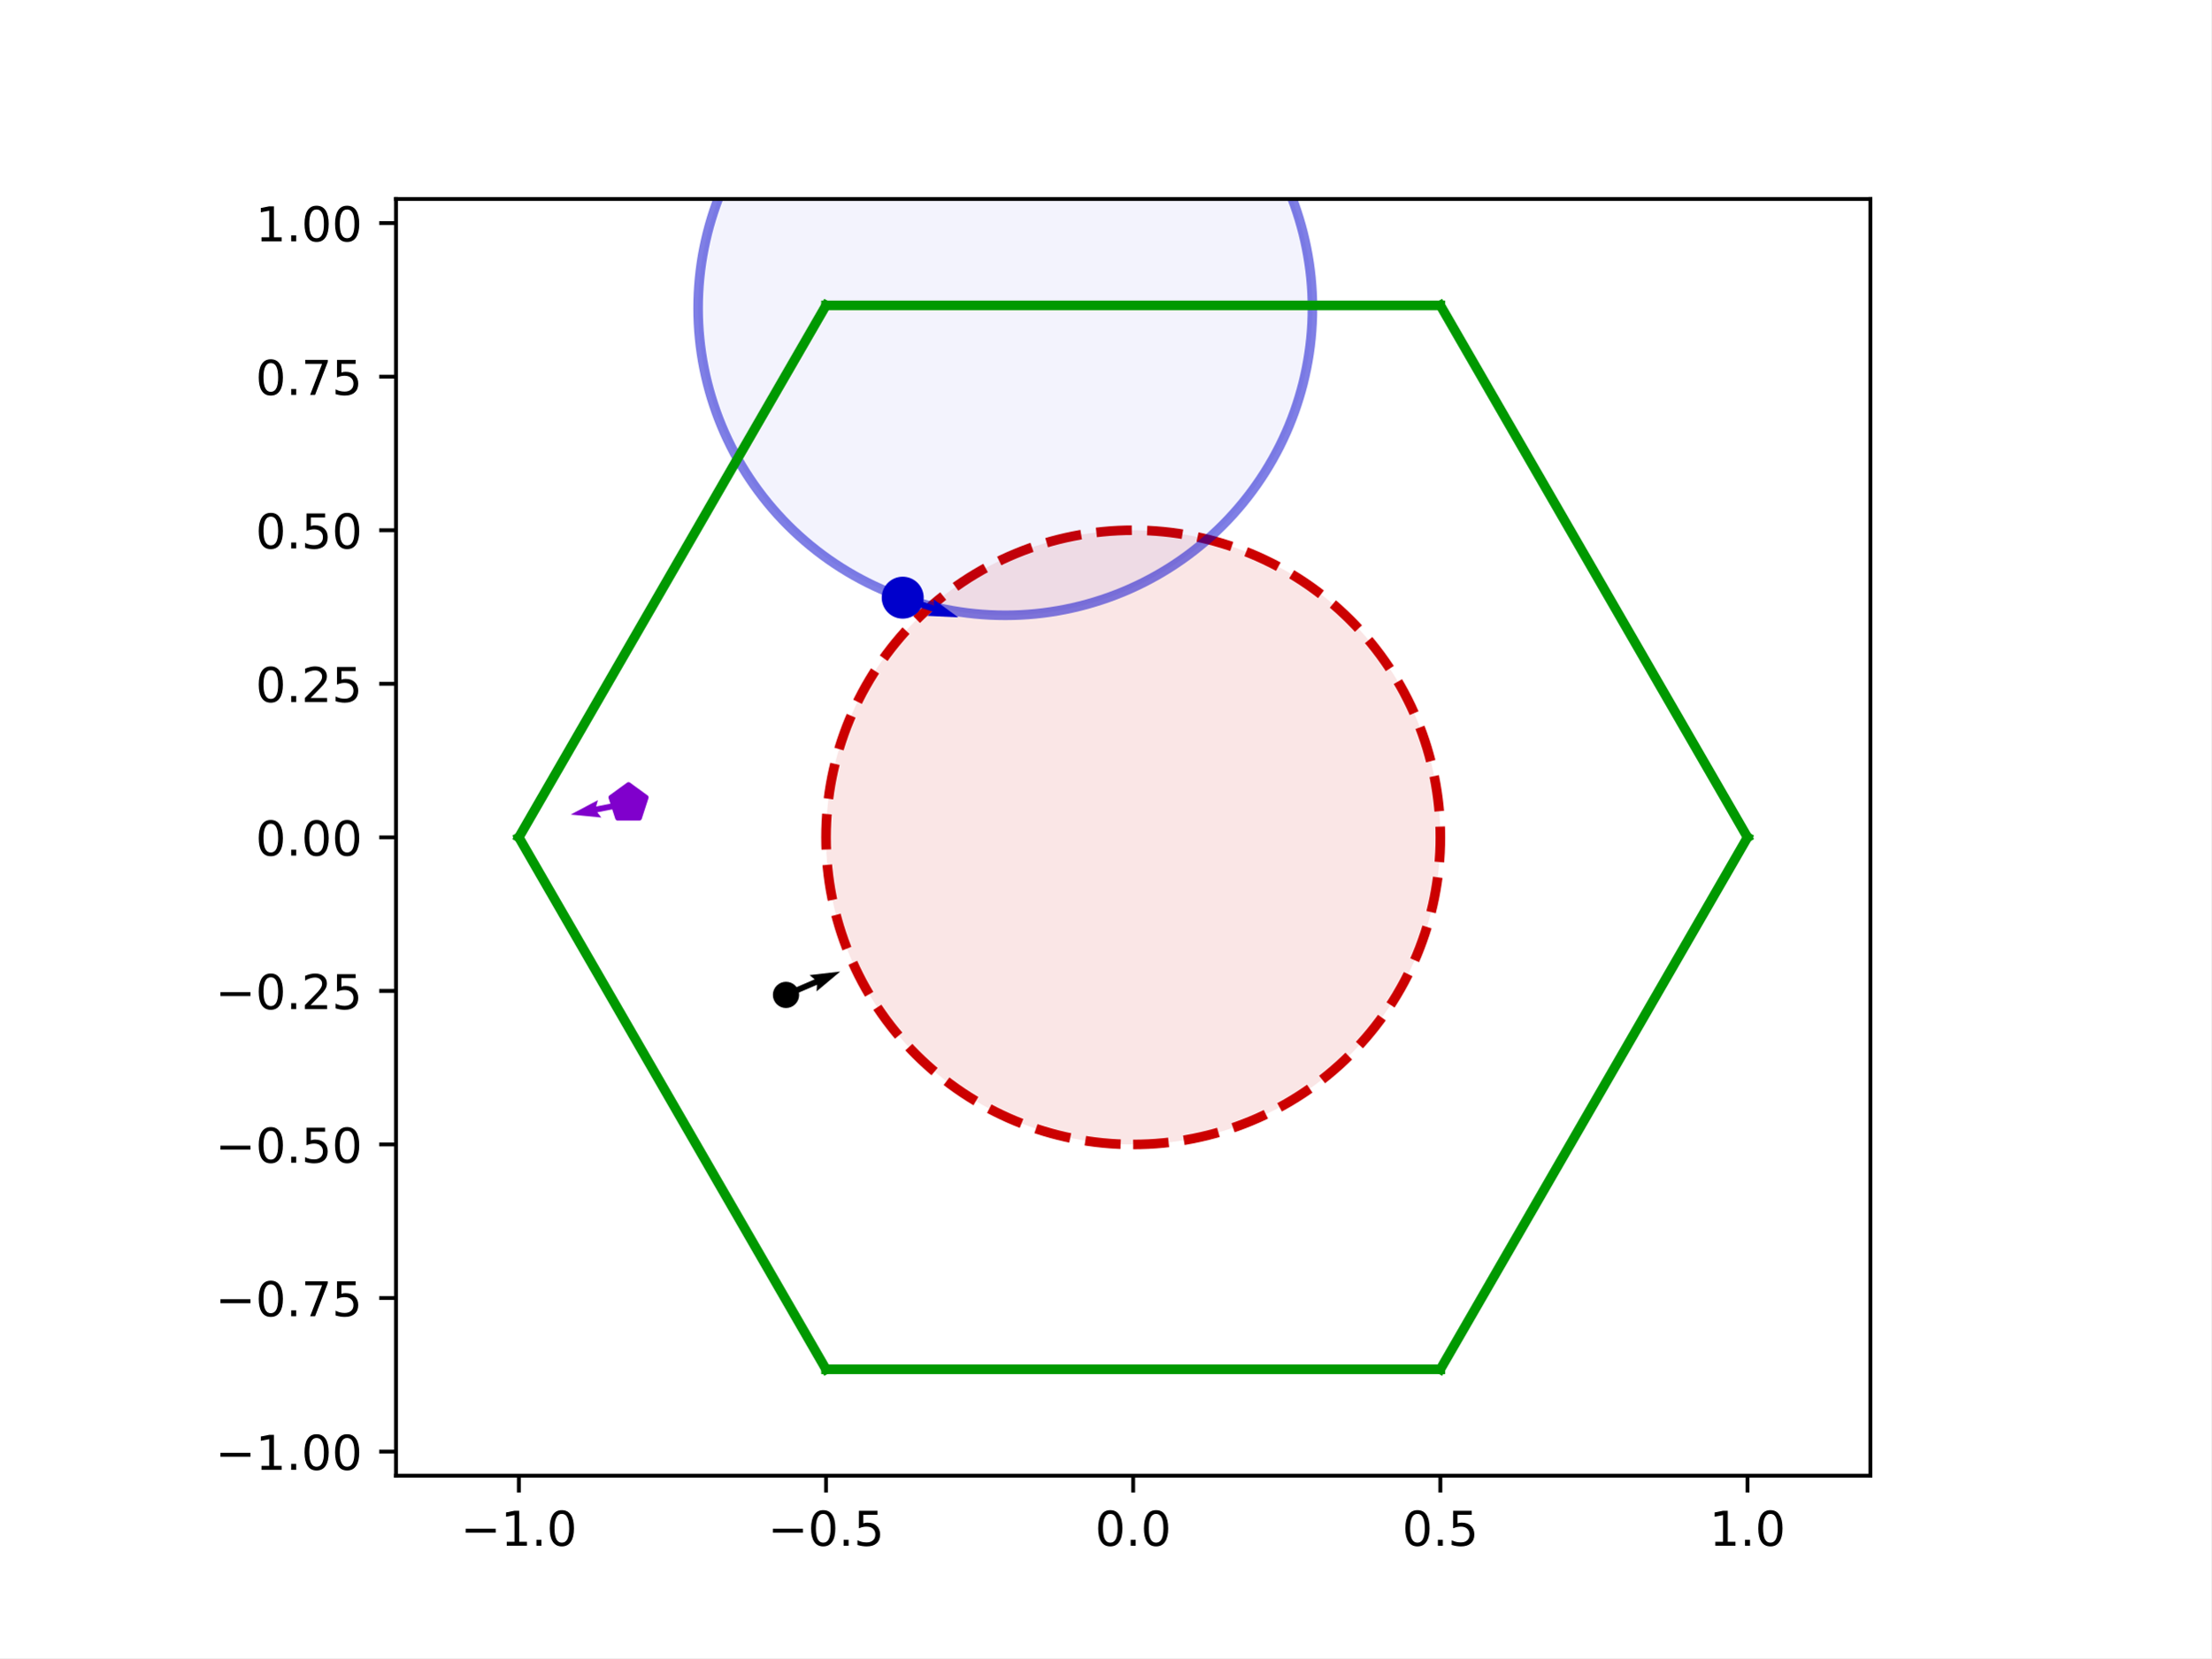
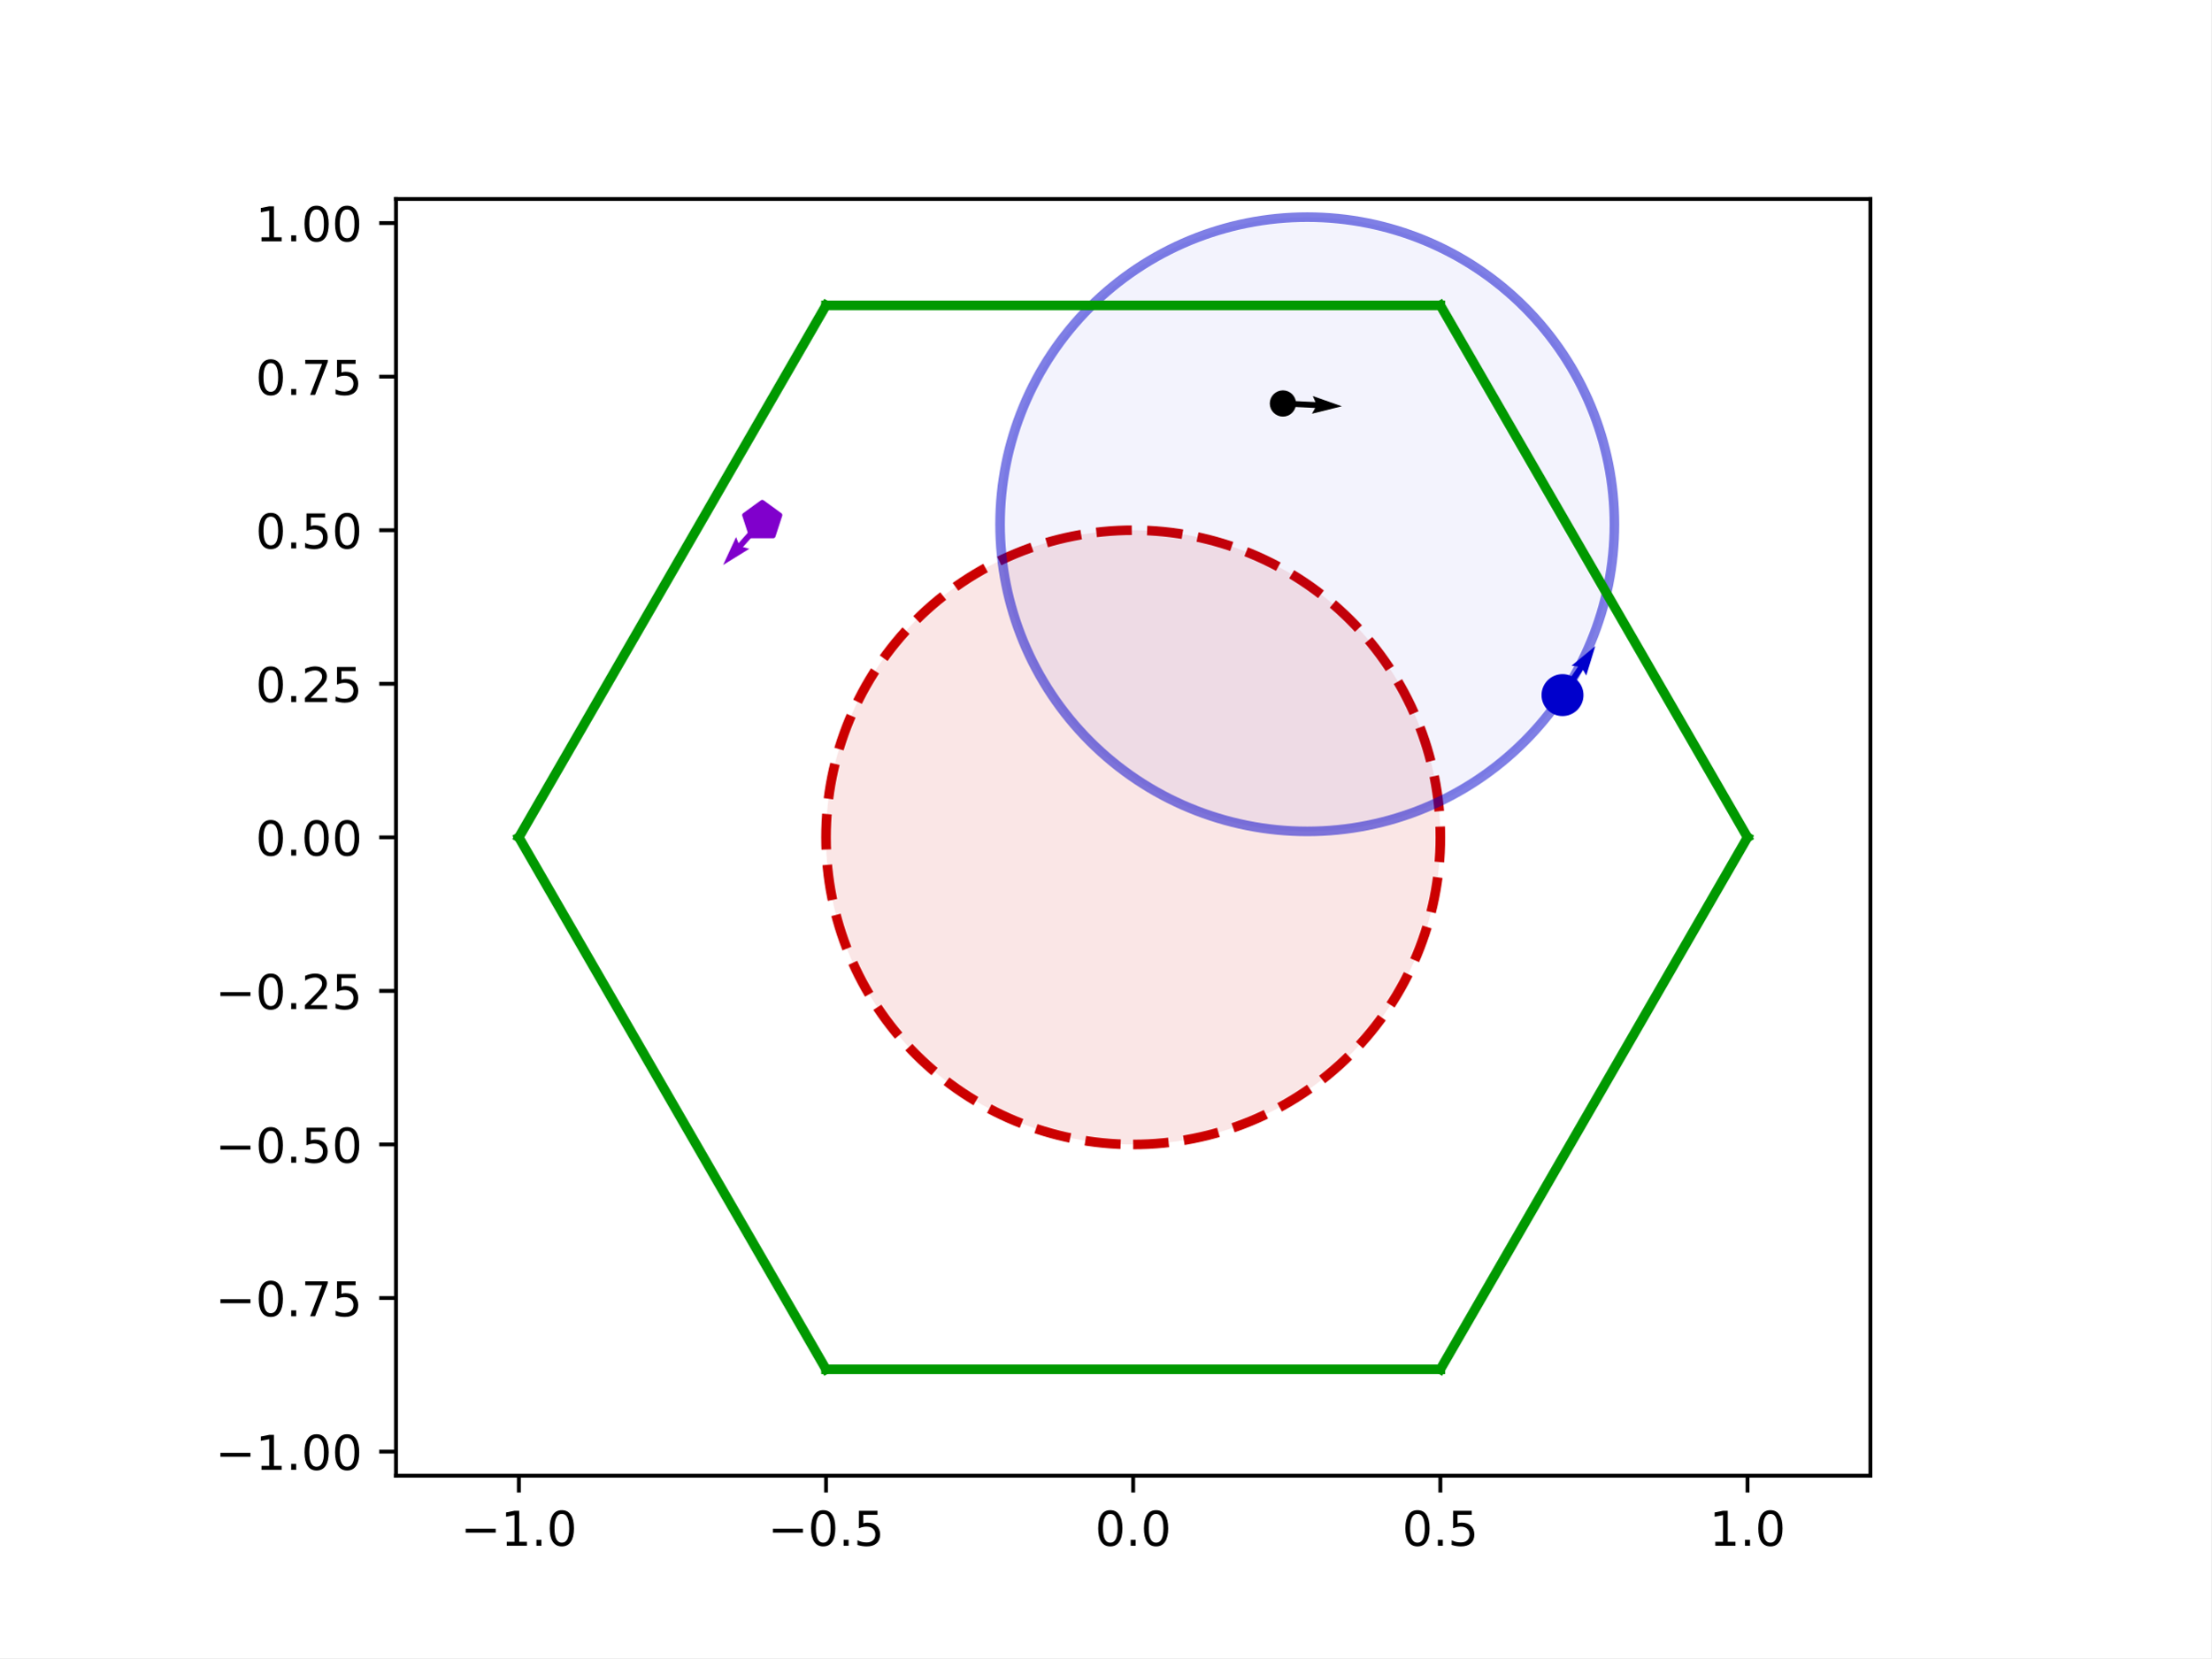
<svg xmlns="http://www.w3.org/2000/svg" xmlns:xlink="http://www.w3.org/1999/xlink" height="345.6pt" version="1.1" viewBox="0 0 460.8 345.6" width="460.8pt">
  <defs>
    <style type="text/css">
*{stroke-linecap:butt;stroke-linejoin:round;}
  </style>
  </defs>
  <g id="figure_1">
    <g id="patch_1">
      <path d="M 0 345.6  L 460.8 345.6  L 460.8 0  L 0 0  z " style="fill:#ffffff;" />
    </g>
    <g id="axes_1">
      <g id="patch_2">
        <path d="M 82.52 307.584  L 389.8 307.584  L 389.8 41.472  L 82.52 41.472  z " style="fill:#ffffff;" />
      </g>
      <g id="patch_3">
-         <path clip-path="url(#pd018a5a878)" d="M 236.16 238.545  C 253.137 238.545 269.422 231.799 281.427 219.795  C 293.431 207.79 300.177 191.505 300.177 174.528  C 300.177 157.551 293.431 141.266 281.427 129.261  C 269.422 117.257 253.137 110.511 236.16 110.511  C 219.183 110.511 202.898 117.257 190.893 129.261  C 178.889 141.266 172.143 157.551 172.143 174.528  C 172.143 191.505 178.889 207.79 190.893 219.795  C 202.898 231.799 219.183 238.545 236.16 238.545  z " style="fill:#cc0000;fill-opacity:0.1;stroke:#cc0000;stroke-dasharray:7.4,3.2;stroke-dashoffset:0;stroke-linejoin:miter;stroke-width:2;" />
+         <path clip-path="url(#pb1c1e748c1)" d="M 236.16 238.545  C 253.137 238.545 269.422 231.799 281.427 219.795  C 293.431 207.79 300.177 191.505 300.177 174.528  C 300.177 157.551 293.431 141.266 281.427 129.261  C 269.422 117.257 253.137 110.511 236.16 110.511  C 219.183 110.511 202.898 117.257 190.893 129.261  C 178.889 141.266 172.143 157.551 172.143 174.528  C 172.143 191.505 178.889 207.79 190.893 219.795  C 202.898 231.799 219.183 238.545 236.16 238.545  z " style="fill:#cc0000;fill-opacity:0.1;stroke:#cc0000;stroke-dasharray:7.4,3.2;stroke-dashoffset:0;stroke-linejoin:miter;stroke-width:2;" />
      </g>
      <g id="patch_4">
-         <path clip-path="url(#pd018a5a878)" d="M 209.5 128.246  C 226.477 128.246 242.761 121.5 254.766 109.496  C 266.771 97.491 273.516 81.206 273.516 64.229  C 273.516 47.252 266.771 30.967 254.766 18.963  C 242.761 6.958 226.477 0.212 209.5 0.212  C 192.522 0.212 176.238 6.958 164.233 18.963  C 152.228 30.967 145.483 47.252 145.483 64.229  C 145.483 81.206 152.228 97.491 164.233 109.496  C 176.238 121.5 192.522 128.246 209.5 128.246  z " style="fill:#0000cc;fill-opacity:0.05;stroke:#0000cc;stroke-linejoin:miter;stroke-opacity:0.5;stroke-width:2;" />
+         <path clip-path="url(#pb1c1e748c1)" d="M 272.434 173.286  C 289.411 173.286 305.695 166.54 317.7 154.536  C 329.705 142.531 336.45 126.246 336.45 109.269  C 336.45 92.292 329.705 76.007 317.7 64.003  C 305.695 51.998 289.411 45.252 272.434 45.252  C 255.456 45.252 239.172 51.998 227.167 64.003  C 215.162 76.007 208.417 92.292 208.417 109.269  C 208.417 126.246 215.162 142.531 227.167 154.536  C 239.172 166.54 255.456 173.286 272.434 173.286  z " style="fill:#0000cc;fill-opacity:0.05;stroke:#0000cc;stroke-linejoin:miter;stroke-opacity:0.5;stroke-width:2;" />
      </g>
      <g id="matplotlib.axis_1">
        <g id="xtick_1">
          <g id="line2d_1">
            <defs>
-               <path d="M 0 0  L 0 3.5  " id="m6646d4fb7f" style="stroke:#000000;stroke-width:0.8;" />
-             </defs>
-             <g>
-               <use style="stroke:#000000;stroke-width:0.8;" x="108.127" xlink:href="#m6646d4fb7f" y="307.584" />
+               <path d="M 0 0  L 0 3.5  " id="m3f5b5e6204" style="stroke:#000000;stroke-width:0.8;" />
+             </defs>
+             <g>
+               <use style="stroke:#000000;stroke-width:0.8;" x="108.127" xlink:href="#m3f5b5e6204" y="307.584" />
            </g>
          </g>
          <g id="text_1">
            <defs>
              <path d="M 10.594 35.5  L 73.188 35.5  L 73.188 27.203  L 10.594 27.203  z " id="DejaVuSans-8722" />
              <path d="M 12.406 8.297  L 28.516 8.297  L 28.516 63.922  L 10.984 60.406  L 10.984 69.391  L 28.422 72.906  L 38.281 72.906  L 38.281 8.297  L 54.391 8.297  L 54.391 0  L 12.406 0  z " id="DejaVuSans-49" />
              <path d="M 10.688 12.406  L 21 12.406  L 21 0  L 10.688 0  z " id="DejaVuSans-46" />
              <path d="M 31.781 66.406  Q 24.172 66.406 20.328 58.906  Q 16.5 51.422 16.5 36.375  Q 16.5 21.391 20.328 13.891  Q 24.172 6.391 31.781 6.391  Q 39.453 6.391 43.281 13.891  Q 47.125 21.391 47.125 36.375  Q 47.125 51.422 43.281 58.906  Q 39.453 66.406 31.781 66.406  z M 31.781 74.219  Q 44.047 74.219 50.516 64.516  Q 56.984 54.828 56.984 36.375  Q 56.984 17.969 50.516 8.266  Q 44.047 -1.422 31.781 -1.422  Q 19.531 -1.422 13.062 8.266  Q 6.594 17.969 6.594 36.375  Q 6.594 54.828 13.062 64.516  Q 19.531 74.219 31.781 74.219  z " id="DejaVuSans-48" />
            </defs>
            <g transform="translate(95.9854 322.1824)scale(0.1 -0.1)">
              <use xlink:href="#DejaVuSans-8722" />
              <use x="83.789" xlink:href="#DejaVuSans-49" />
              <use x="147.412" xlink:href="#DejaVuSans-46" />
              <use x="179.199" xlink:href="#DejaVuSans-48" />
            </g>
          </g>
        </g>
        <g id="xtick_2">
          <g id="line2d_2">
            <g>
-               <use style="stroke:#000000;stroke-width:0.8;" x="172.143" xlink:href="#m6646d4fb7f" y="307.584" />
+               <use style="stroke:#000000;stroke-width:0.8;" x="172.143" xlink:href="#m3f5b5e6204" y="307.584" />
            </g>
          </g>
          <g id="text_2">
            <defs>
              <path d="M 10.797 72.906  L 49.516 72.906  L 49.516 64.594  L 19.828 64.594  L 19.828 46.734  Q 21.969 47.469 24.109 47.828  Q 26.266 48.188 28.422 48.188  Q 40.625 48.188 47.75 41.5  Q 54.891 34.812 54.891 23.391  Q 54.891 11.625 47.562 5.094  Q 40.234 -1.422 26.906 -1.422  Q 22.312 -1.422 17.547 -0.641  Q 12.797 0.141 7.719 1.703  L 7.719 11.625  Q 12.109 9.234 16.797 8.062  Q 21.484 6.891 26.703 6.891  Q 35.156 6.891 40.078 11.328  Q 45.016 15.766 45.016 23.391  Q 45.016 31 40.078 35.438  Q 35.156 39.891 26.703 39.891  Q 22.75 39.891 18.812 39.016  Q 14.891 38.141 10.797 36.281  z " id="DejaVuSans-53" />
            </defs>
            <g transform="translate(160.002 322.1824)scale(0.1 -0.1)">
              <use xlink:href="#DejaVuSans-8722" />
              <use x="83.789" xlink:href="#DejaVuSans-48" />
              <use x="147.412" xlink:href="#DejaVuSans-46" />
              <use x="179.199" xlink:href="#DejaVuSans-53" />
            </g>
          </g>
        </g>
        <g id="xtick_3">
          <g id="line2d_3">
            <g>
-               <use style="stroke:#000000;stroke-width:0.8;" x="236.16" xlink:href="#m6646d4fb7f" y="307.584" />
+               <use style="stroke:#000000;stroke-width:0.8;" x="236.16" xlink:href="#m3f5b5e6204" y="307.584" />
            </g>
          </g>
          <g id="text_3">
            <g transform="translate(228.2084 322.1824)scale(0.1 -0.1)">
              <use xlink:href="#DejaVuSans-48" />
              <use x="63.623" xlink:href="#DejaVuSans-46" />
              <use x="95.41" xlink:href="#DejaVuSans-48" />
            </g>
          </g>
        </g>
        <g id="xtick_4">
          <g id="line2d_4">
            <g>
-               <use style="stroke:#000000;stroke-width:0.8;" x="300.177" xlink:href="#m6646d4fb7f" y="307.584" />
+               <use style="stroke:#000000;stroke-width:0.8;" x="300.177" xlink:href="#m3f5b5e6204" y="307.584" />
            </g>
          </g>
          <g id="text_4">
            <g transform="translate(292.225 322.1824)scale(0.1 -0.1)">
              <use xlink:href="#DejaVuSans-48" />
              <use x="63.623" xlink:href="#DejaVuSans-46" />
              <use x="95.41" xlink:href="#DejaVuSans-53" />
            </g>
          </g>
        </g>
        <g id="xtick_5">
          <g id="line2d_5">
            <g>
-               <use style="stroke:#000000;stroke-width:0.8;" x="364.193" xlink:href="#m6646d4fb7f" y="307.584" />
+               <use style="stroke:#000000;stroke-width:0.8;" x="364.193" xlink:href="#m3f5b5e6204" y="307.584" />
            </g>
          </g>
          <g id="text_5">
            <g transform="translate(356.2416 322.1824)scale(0.1 -0.1)">
              <use xlink:href="#DejaVuSans-49" />
              <use x="63.623" xlink:href="#DejaVuSans-46" />
              <use x="95.41" xlink:href="#DejaVuSans-48" />
            </g>
          </g>
        </g>
      </g>
      <g id="matplotlib.axis_2">
        <g id="ytick_1">
          <g id="line2d_6">
            <defs>
-               <path d="M 0 0  L -3.5 0  " id="m71a69e08c4" style="stroke:#000000;stroke-width:0.8;" />
-             </defs>
-             <g>
-               <use style="stroke:#000000;stroke-width:0.8;" x="82.52" xlink:href="#m71a69e08c4" y="302.561" />
+               <path d="M 0 0  L -3.5 0  " id="m5375aae869" style="stroke:#000000;stroke-width:0.8;" />
+             </defs>
+             <g>
+               <use style="stroke:#000000;stroke-width:0.8;" x="82.52" xlink:href="#m5375aae869" y="302.561" />
            </g>
          </g>
          <g id="text_6">
            <g transform="translate(44.87485 306.3604)scale(0.1 -0.1)">
              <use xlink:href="#DejaVuSans-8722" />
              <use x="83.789" xlink:href="#DejaVuSans-49" />
              <use x="147.412" xlink:href="#DejaVuSans-46" />
              <use x="179.199" xlink:href="#DejaVuSans-48" />
              <use x="242.822" xlink:href="#DejaVuSans-48" />
            </g>
          </g>
        </g>
        <g id="ytick_2">
          <g id="line2d_7">
            <g>
-               <use style="stroke:#000000;stroke-width:0.8;" x="82.52" xlink:href="#m71a69e08c4" y="270.553" />
+               <use style="stroke:#000000;stroke-width:0.8;" x="82.52" xlink:href="#m5375aae869" y="270.553" />
            </g>
          </g>
          <g id="text_7">
            <defs>
              <path d="M 8.203 72.906  L 55.078 72.906  L 55.078 68.703  L 28.609 0  L 18.312 0  L 43.219 64.594  L 8.203 64.594  z " id="DejaVuSans-55" />
            </defs>
            <g transform="translate(44.87485 274.3521)scale(0.1 -0.1)">
              <use xlink:href="#DejaVuSans-8722" />
              <use x="83.789" xlink:href="#DejaVuSans-48" />
              <use x="147.412" xlink:href="#DejaVuSans-46" />
              <use x="179.199" xlink:href="#DejaVuSans-55" />
              <use x="242.822" xlink:href="#DejaVuSans-53" />
            </g>
          </g>
        </g>
        <g id="ytick_3">
          <g id="line2d_8">
            <g>
-               <use style="stroke:#000000;stroke-width:0.8;" x="82.52" xlink:href="#m71a69e08c4" y="238.545" />
+               <use style="stroke:#000000;stroke-width:0.8;" x="82.52" xlink:href="#m5375aae869" y="238.545" />
            </g>
          </g>
          <g id="text_8">
            <g transform="translate(44.87485 242.3438)scale(0.1 -0.1)">
              <use xlink:href="#DejaVuSans-8722" />
              <use x="83.789" xlink:href="#DejaVuSans-48" />
              <use x="147.412" xlink:href="#DejaVuSans-46" />
              <use x="179.199" xlink:href="#DejaVuSans-53" />
              <use x="242.822" xlink:href="#DejaVuSans-48" />
            </g>
          </g>
        </g>
        <g id="ytick_4">
          <g id="line2d_9">
            <g>
-               <use style="stroke:#000000;stroke-width:0.8;" x="82.52" xlink:href="#m71a69e08c4" y="206.536" />
+               <use style="stroke:#000000;stroke-width:0.8;" x="82.52" xlink:href="#m5375aae869" y="206.536" />
            </g>
          </g>
          <g id="text_9">
            <defs>
              <path d="M 19.188 8.297  L 53.609 8.297  L 53.609 0  L 7.328 0  L 7.328 8.297  Q 12.938 14.109 22.625 23.891  Q 32.328 33.688 34.812 36.531  Q 39.547 41.844 41.422 45.531  Q 43.312 49.219 43.312 52.781  Q 43.312 58.594 39.234 62.25  Q 35.156 65.922 28.609 65.922  Q 23.969 65.922 18.812 64.312  Q 13.672 62.703 7.812 59.422  L 7.812 69.391  Q 13.766 71.781 18.938 73  Q 24.125 74.219 28.422 74.219  Q 39.75 74.219 46.484 68.547  Q 53.219 62.891 53.219 53.422  Q 53.219 48.922 51.531 44.891  Q 49.859 40.875 45.406 35.406  Q 44.188 33.984 37.641 27.219  Q 31.109 20.453 19.188 8.297  z " id="DejaVuSans-50" />
            </defs>
            <g transform="translate(44.87485 210.3355)scale(0.1 -0.1)">
              <use xlink:href="#DejaVuSans-8722" />
              <use x="83.789" xlink:href="#DejaVuSans-48" />
              <use x="147.412" xlink:href="#DejaVuSans-46" />
              <use x="179.199" xlink:href="#DejaVuSans-50" />
              <use x="242.822" xlink:href="#DejaVuSans-53" />
            </g>
          </g>
        </g>
        <g id="ytick_5">
          <g id="line2d_10">
            <g>
-               <use style="stroke:#000000;stroke-width:0.8;" x="82.52" xlink:href="#m71a69e08c4" y="174.528" />
+               <use style="stroke:#000000;stroke-width:0.8;" x="82.52" xlink:href="#m5375aae869" y="174.528" />
            </g>
          </g>
          <g id="text_10">
            <g transform="translate(53.25454 178.3272)scale(0.1 -0.1)">
              <use xlink:href="#DejaVuSans-48" />
              <use x="63.623" xlink:href="#DejaVuSans-46" />
              <use x="95.41" xlink:href="#DejaVuSans-48" />
              <use x="159.033" xlink:href="#DejaVuSans-48" />
            </g>
          </g>
        </g>
        <g id="ytick_6">
          <g id="line2d_11">
            <g>
-               <use style="stroke:#000000;stroke-width:0.8;" x="82.52" xlink:href="#m71a69e08c4" y="142.52" />
+               <use style="stroke:#000000;stroke-width:0.8;" x="82.52" xlink:href="#m5375aae869" y="142.52" />
            </g>
          </g>
          <g id="text_11">
            <g transform="translate(53.25454 146.3189)scale(0.1 -0.1)">
              <use xlink:href="#DejaVuSans-48" />
              <use x="63.623" xlink:href="#DejaVuSans-46" />
              <use x="95.41" xlink:href="#DejaVuSans-50" />
              <use x="159.033" xlink:href="#DejaVuSans-53" />
            </g>
          </g>
        </g>
        <g id="ytick_7">
          <g id="line2d_12">
            <g>
-               <use style="stroke:#000000;stroke-width:0.8;" x="82.52" xlink:href="#m71a69e08c4" y="110.511" />
+               <use style="stroke:#000000;stroke-width:0.8;" x="82.52" xlink:href="#m5375aae869" y="110.511" />
            </g>
          </g>
          <g id="text_12">
            <g transform="translate(53.25454 114.3106)scale(0.1 -0.1)">
              <use xlink:href="#DejaVuSans-48" />
              <use x="63.623" xlink:href="#DejaVuSans-46" />
              <use x="95.41" xlink:href="#DejaVuSans-53" />
              <use x="159.033" xlink:href="#DejaVuSans-48" />
            </g>
          </g>
        </g>
        <g id="ytick_8">
          <g id="line2d_13">
            <g>
-               <use style="stroke:#000000;stroke-width:0.8;" x="82.52" xlink:href="#m71a69e08c4" y="78.503" />
+               <use style="stroke:#000000;stroke-width:0.8;" x="82.52" xlink:href="#m5375aae869" y="78.503" />
            </g>
          </g>
          <g id="text_13">
            <g transform="translate(53.25454 82.30232)scale(0.1 -0.1)">
              <use xlink:href="#DejaVuSans-48" />
              <use x="63.623" xlink:href="#DejaVuSans-46" />
              <use x="95.41" xlink:href="#DejaVuSans-55" />
              <use x="159.033" xlink:href="#DejaVuSans-53" />
            </g>
          </g>
        </g>
        <g id="ytick_9">
          <g id="line2d_14">
            <g>
-               <use style="stroke:#000000;stroke-width:0.8;" x="82.52" xlink:href="#m71a69e08c4" y="46.495" />
+               <use style="stroke:#000000;stroke-width:0.8;" x="82.52" xlink:href="#m5375aae869" y="46.495" />
            </g>
          </g>
          <g id="text_14">
            <g transform="translate(53.25454 50.29402)scale(0.1 -0.1)">
              <use xlink:href="#DejaVuSans-49" />
              <use x="63.623" xlink:href="#DejaVuSans-46" />
              <use x="95.41" xlink:href="#DejaVuSans-48" />
              <use x="159.033" xlink:href="#DejaVuSans-48" />
            </g>
          </g>
        </g>
      </g>
      <g id="line2d_15">
-         <path clip-path="url(#pd018a5a878)" d="M 300.177 63.648  L 172.143 63.648  " style="fill:none;stroke:#009900;stroke-linecap:square;stroke-width:2;" />
+         <path clip-path="url(#pb1c1e748c1)" d="M 300.177 63.648  L 172.143 63.648  " style="fill:none;stroke:#009900;stroke-linecap:square;stroke-width:2;" />
      </g>
      <g id="line2d_16">
-         <path clip-path="url(#pd018a5a878)" d="M 172.143 63.648  L 108.127 174.528  " style="fill:none;stroke:#009900;stroke-linecap:square;stroke-width:2;" />
+         <path clip-path="url(#pb1c1e748c1)" d="M 172.143 63.648  L 108.127 174.528  " style="fill:none;stroke:#009900;stroke-linecap:square;stroke-width:2;" />
      </g>
      <g id="line2d_17">
-         <path clip-path="url(#pd018a5a878)" d="M 108.127 174.528  L 172.143 285.408  " style="fill:none;stroke:#009900;stroke-linecap:square;stroke-width:2;" />
+         <path clip-path="url(#pb1c1e748c1)" d="M 108.127 174.528  L 172.143 285.408  " style="fill:none;stroke:#009900;stroke-linecap:square;stroke-width:2;" />
      </g>
      <g id="line2d_18">
-         <path clip-path="url(#pd018a5a878)" d="M 172.143 285.408  L 300.177 285.408  " style="fill:none;stroke:#009900;stroke-linecap:square;stroke-width:2;" />
+         <path clip-path="url(#pb1c1e748c1)" d="M 172.143 285.408  L 300.177 285.408  " style="fill:none;stroke:#009900;stroke-linecap:square;stroke-width:2;" />
      </g>
      <g id="line2d_19">
-         <path clip-path="url(#pd018a5a878)" d="M 300.177 285.408  L 364.193 174.528  " style="fill:none;stroke:#009900;stroke-linecap:square;stroke-width:2;" />
+         <path clip-path="url(#pb1c1e748c1)" d="M 300.177 285.408  L 364.193 174.528  " style="fill:none;stroke:#009900;stroke-linecap:square;stroke-width:2;" />
      </g>
      <g id="line2d_20">
-         <path clip-path="url(#pd018a5a878)" d="M 364.193 174.528  L 300.177 63.648  " style="fill:none;stroke:#009900;stroke-linecap:square;stroke-width:2;" />
+         <path clip-path="url(#pb1c1e748c1)" d="M 364.193 174.528  L 300.177 63.648  " style="fill:none;stroke:#009900;stroke-linecap:square;stroke-width:2;" />
      </g>
      <g id="patch_5">
        <path d="M 82.52 307.584  L 82.52 41.472  " style="fill:none;stroke:#000000;stroke-linecap:square;stroke-linejoin:miter;stroke-width:0.8;" />
      </g>
      <g id="patch_6">
        <path d="M 389.8 307.584  L 389.8 41.472  " style="fill:none;stroke:#000000;stroke-linecap:square;stroke-linejoin:miter;stroke-width:0.8;" />
      </g>
      <g id="patch_7">
        <path d="M 82.52 307.584  L 389.8 307.584  " style="fill:none;stroke:#000000;stroke-linecap:square;stroke-linejoin:miter;stroke-width:0.8;" />
      </g>
      <g id="patch_8">
        <path d="M 82.52 41.472  L 389.8 41.472  " style="fill:none;stroke:#000000;stroke-linecap:square;stroke-linejoin:miter;stroke-width:0.8;" />
      </g>
      <g id="PathCollection_1">
        <defs>
-           <path d="M 0 2.236  C 0.593 2.236 1.162 2 1.581 1.581  C 2 1.162 2.236 0.593 2.236 0  C 2.236 -0.593 2 -1.162 1.581 -1.581  C 1.162 -2 0.593 -2.236 0 -2.236  C -0.593 -2.236 -1.162 -2 -1.581 -1.581  C -2 -1.162 -2.236 -0.593 -2.236 0  C -2.236 0.593 -2 1.162 -1.581 1.581  C -1.162 2 -0.593 2.236 0 2.236  z " id="m610469af98" style="stroke:#000000;" />
+           <path d="M 0 2.236  C 0.593 2.236 1.162 2 1.581 1.581  C 2 1.162 2.236 0.593 2.236 0  C 2.236 -0.593 2 -1.162 1.581 -1.581  C 1.162 -2 0.593 -2.236 0 -2.236  C -0.593 -2.236 -1.162 -2 -1.581 -1.581  C -2 -1.162 -2.236 -0.593 -2.236 0  C -2.236 0.593 -2 1.162 -1.581 1.581  C -1.162 2 -0.593 2.236 0 2.236  z " id="ma4ad2bea8a" style="stroke:#000000;" />
        </defs>
-         <g clip-path="url(#pd018a5a878)">
-           <use style="stroke:#000000;" x="163.803" xlink:href="#m610469af98" y="207.367" />
+         <g clip-path="url(#pb1c1e748c1)">
+           <use style="stroke:#000000;" x="267.365" xlink:href="#ma4ad2bea8a" y="84.098" />
        </g>
      </g>
      <g id="Quiver_1">
-         <path clip-path="url(#pd018a5a878)" d="M 163.56 206.802  L 169.77 204.13  L 168.72 203.244  L 175.093 202.509  L 170.177 206.631  L 170.256 205.259  L 164.046 207.931  L 163.56 206.802  " />
+         <path clip-path="url(#pb1c1e748c1)" d="M 267.394 83.484  L 274.147 83.804  L 273.591 82.548  L 279.643 84.68  L 273.417 86.231  L 274.089 85.032  L 267.336 84.712  L 267.394 83.484  " />
      </g>
      <g id="PathCollection_2">
        <defs>
-           <path d="M 0 -3.873  L -3.683 -1.197  L -2.276 3.133  L 2.276 3.133  L 3.683 -1.197  z " id="m8c5df3f730" style="stroke:#8000cc;" />
+           <path d="M 0 -3.873  L -3.683 -1.197  L -2.276 3.133  L 2.276 3.133  L 3.683 -1.197  z " id="m21fae8c517" style="stroke:#8000cc;" />
        </defs>
-         <g clip-path="url(#pd018a5a878)">
-           <use style="fill:#8000cc;stroke:#8000cc;" x="130.983" xlink:href="#m8c5df3f730" y="167.394" />
+         <g clip-path="url(#pb1c1e748c1)">
+           <use style="fill:#8000cc;stroke:#8000cc;" x="158.852" xlink:href="#m21fae8c517" y="108.562" />
        </g>
      </g>
      <g id="Quiver_2">
-         <path clip-path="url(#pd018a5a878)" d="M 131.102 167.997  L 124.471 169.31  L 125.312 170.396  L 118.926 169.781  L 124.596 166.779  L 124.232 168.104  L 130.864 166.792  L 131.102 167.997  " style="fill:#8000cc;" />
+         <path clip-path="url(#pb1c1e748c1)" d="M 159.312 108.97  L 154.827 114.028  L 156.154 114.383  L 150.697 117.758  L 153.395 111.937  L 153.907 113.212  L 158.392 108.154  L 159.312 108.97  " style="fill:#8000cc;" />
      </g>
      <g id="PathCollection_3">
        <defs>
-           <path d="M 0 3.873  C 1.027 3.873 2.012 3.465 2.739 2.739  C 3.465 2.012 3.873 1.027 3.873 0  C 3.873 -1.027 3.465 -2.012 2.739 -2.739  C 2.012 -3.465 1.027 -3.873 0 -3.873  C -1.027 -3.873 -2.012 -3.465 -2.739 -2.739  C -3.465 -2.012 -3.873 -1.027 -3.873 0  C -3.873 1.027 -3.465 2.012 -2.739 2.739  C -2.012 3.465 -1.027 3.873 0 3.873  z " id="m73628d0c06" style="stroke:#0000cc;" />
+           <path d="M 0 3.873  C 1.027 3.873 2.012 3.465 2.739 2.739  C 3.465 2.012 3.873 1.027 3.873 0  C 3.873 -1.027 3.465 -2.012 2.739 -2.739  C 2.012 -3.465 1.027 -3.873 0 -3.873  C -1.027 -3.873 -2.012 -3.465 -2.739 -2.739  C -3.465 -2.012 -3.873 -1.027 -3.873 0  C -3.873 1.027 -3.465 2.012 -2.739 2.739  C -2.012 3.465 -1.027 3.873 0 3.873  z " id="mf28a1356a1" style="stroke:#0000cc;" />
        </defs>
-         <g clip-path="url(#pd018a5a878)">
-           <use style="fill:#0000cc;stroke:#0000cc;" x="188.127" xlink:href="#m73628d0c06" y="124.572" />
+         <g clip-path="url(#pb1c1e748c1)">
+           <use style="fill:#0000cc;stroke:#0000cc;" x="325.632" xlink:href="#mf28a1356a1" y="144.88" />
        </g>
      </g>
      <g id="Quiver_3">
-         <path clip-path="url(#pd018a5a878)" d="M 188.332 123.993  L 194.704 126.25  L 194.535 124.886  L 199.713 128.676  L 193.304 128.362  L 194.294 127.409  L 187.922 125.152  L 188.332 123.993  " style="fill:#0000cc;" />
+         <path clip-path="url(#pb1c1e748c1)" d="M 325.121 144.538  L 328.881 138.92  L 327.518 138.747  L 332.469 134.666  L 330.582 140.798  L 329.903 139.604  L 326.142 145.221  L 325.121 144.538  " style="fill:#0000cc;" />
      </g>
    </g>
  </g>
  <defs>
-     <clipPath id="pd018a5a878">
+     <clipPath id="pb1c1e748c1">
      <rect height="266.112" width="307.28" x="82.52" y="41.472" />
    </clipPath>
  </defs>
</svg>
